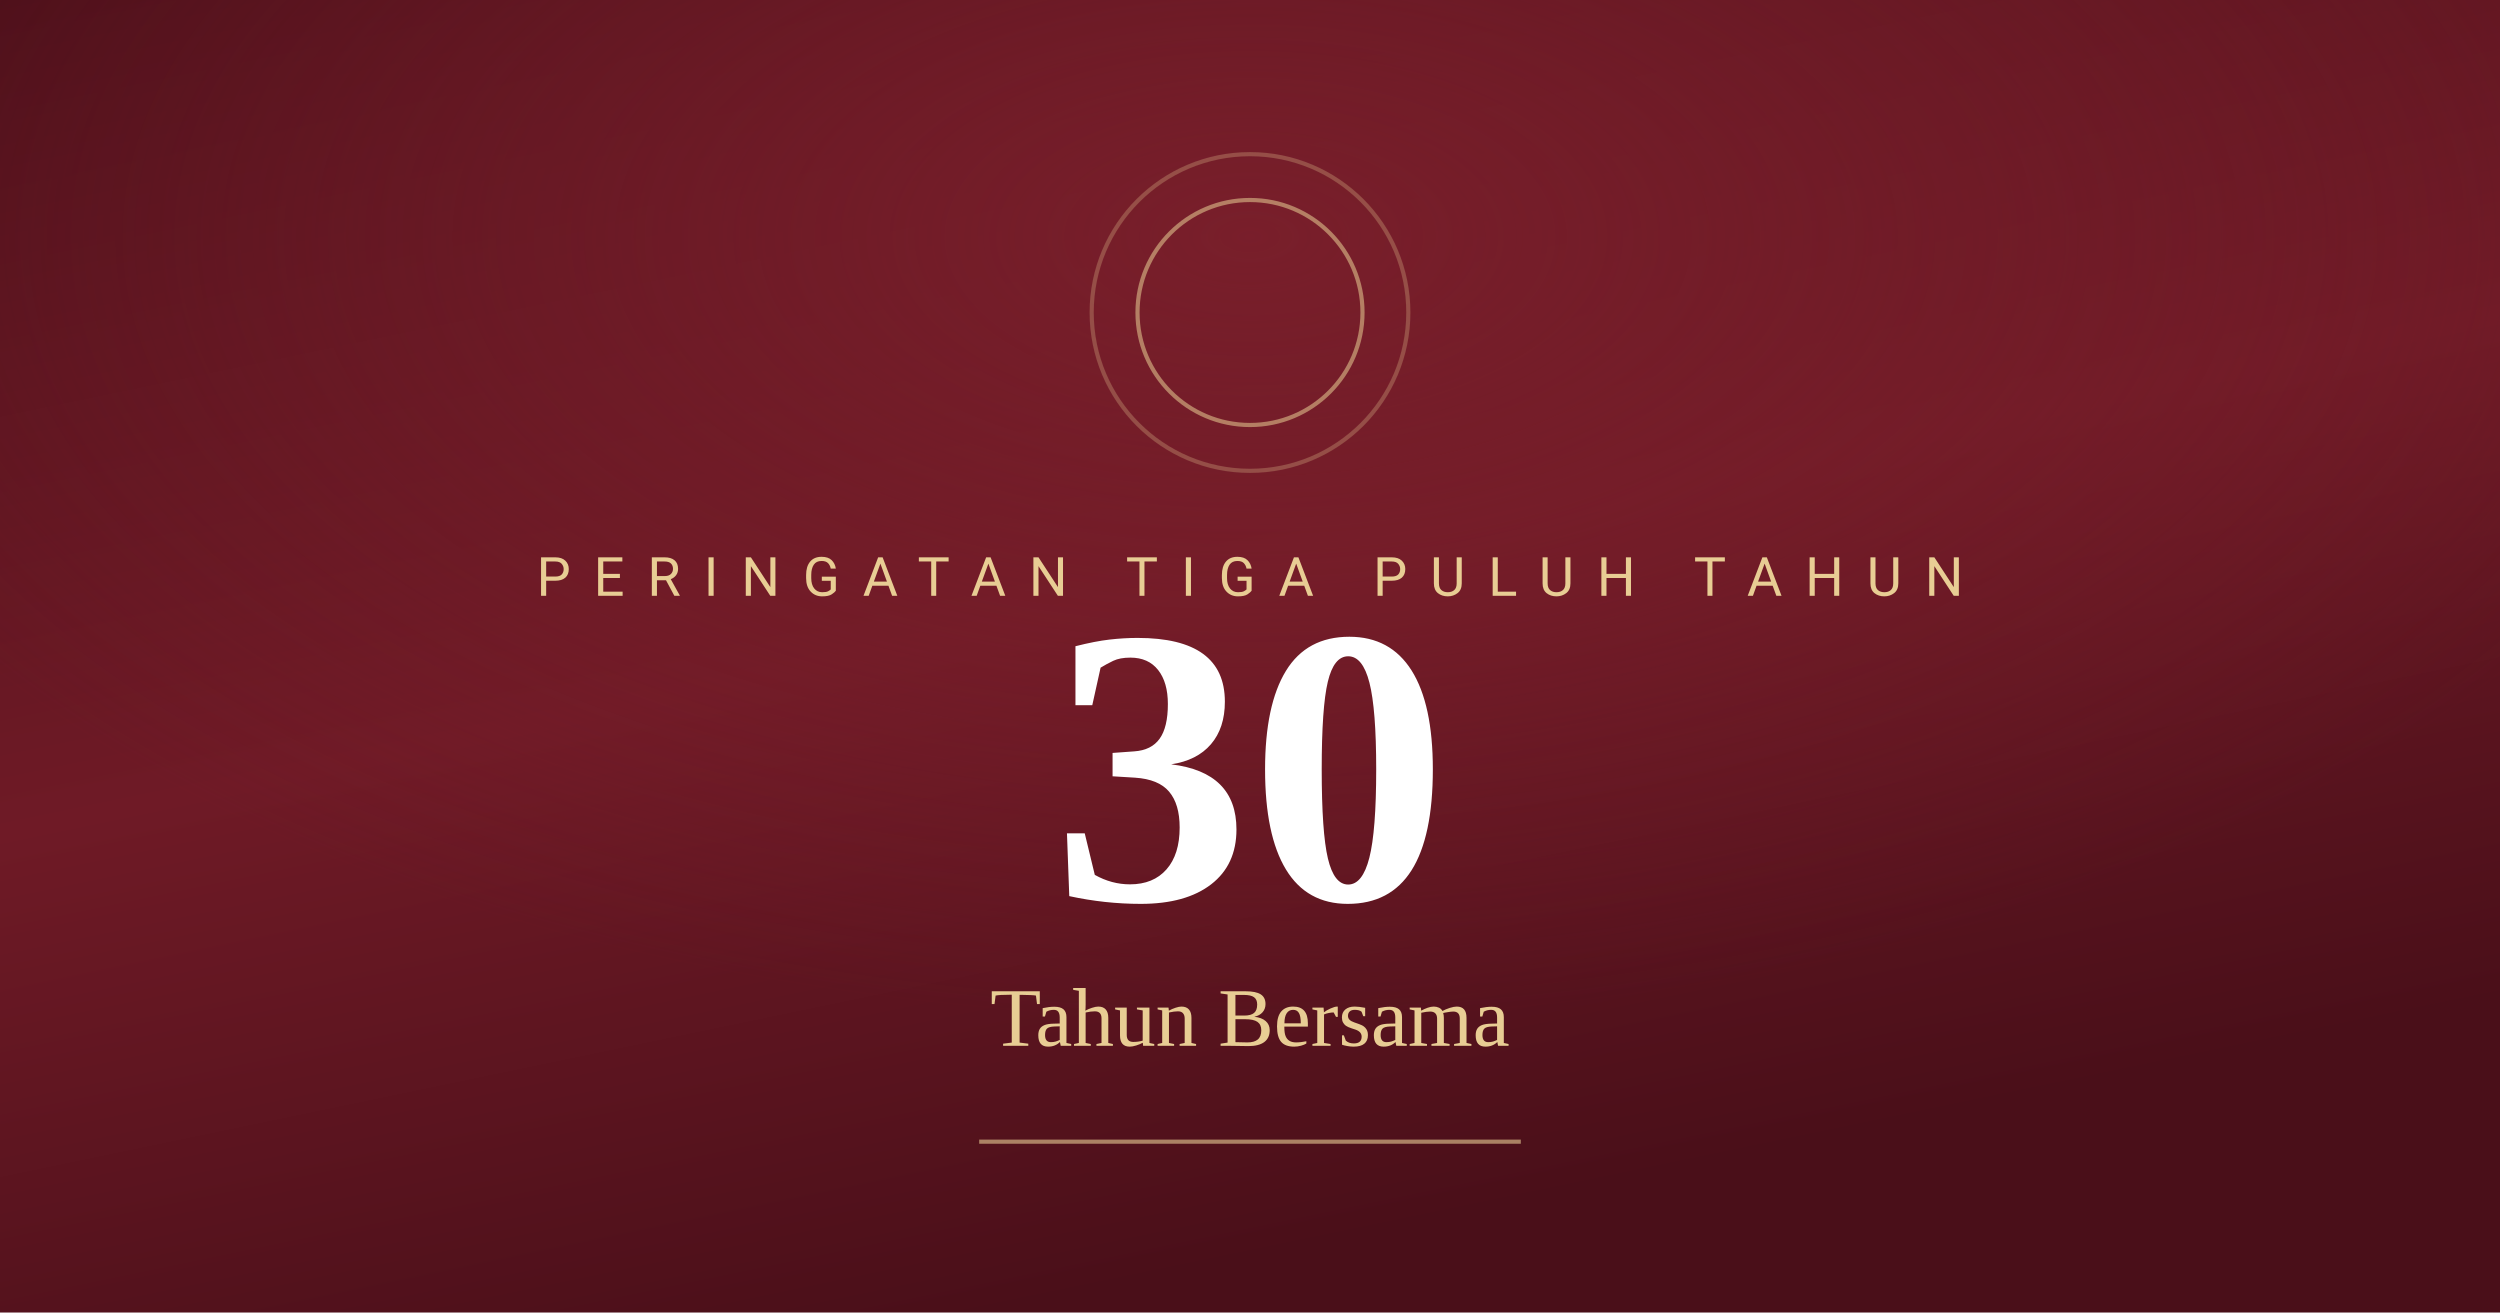
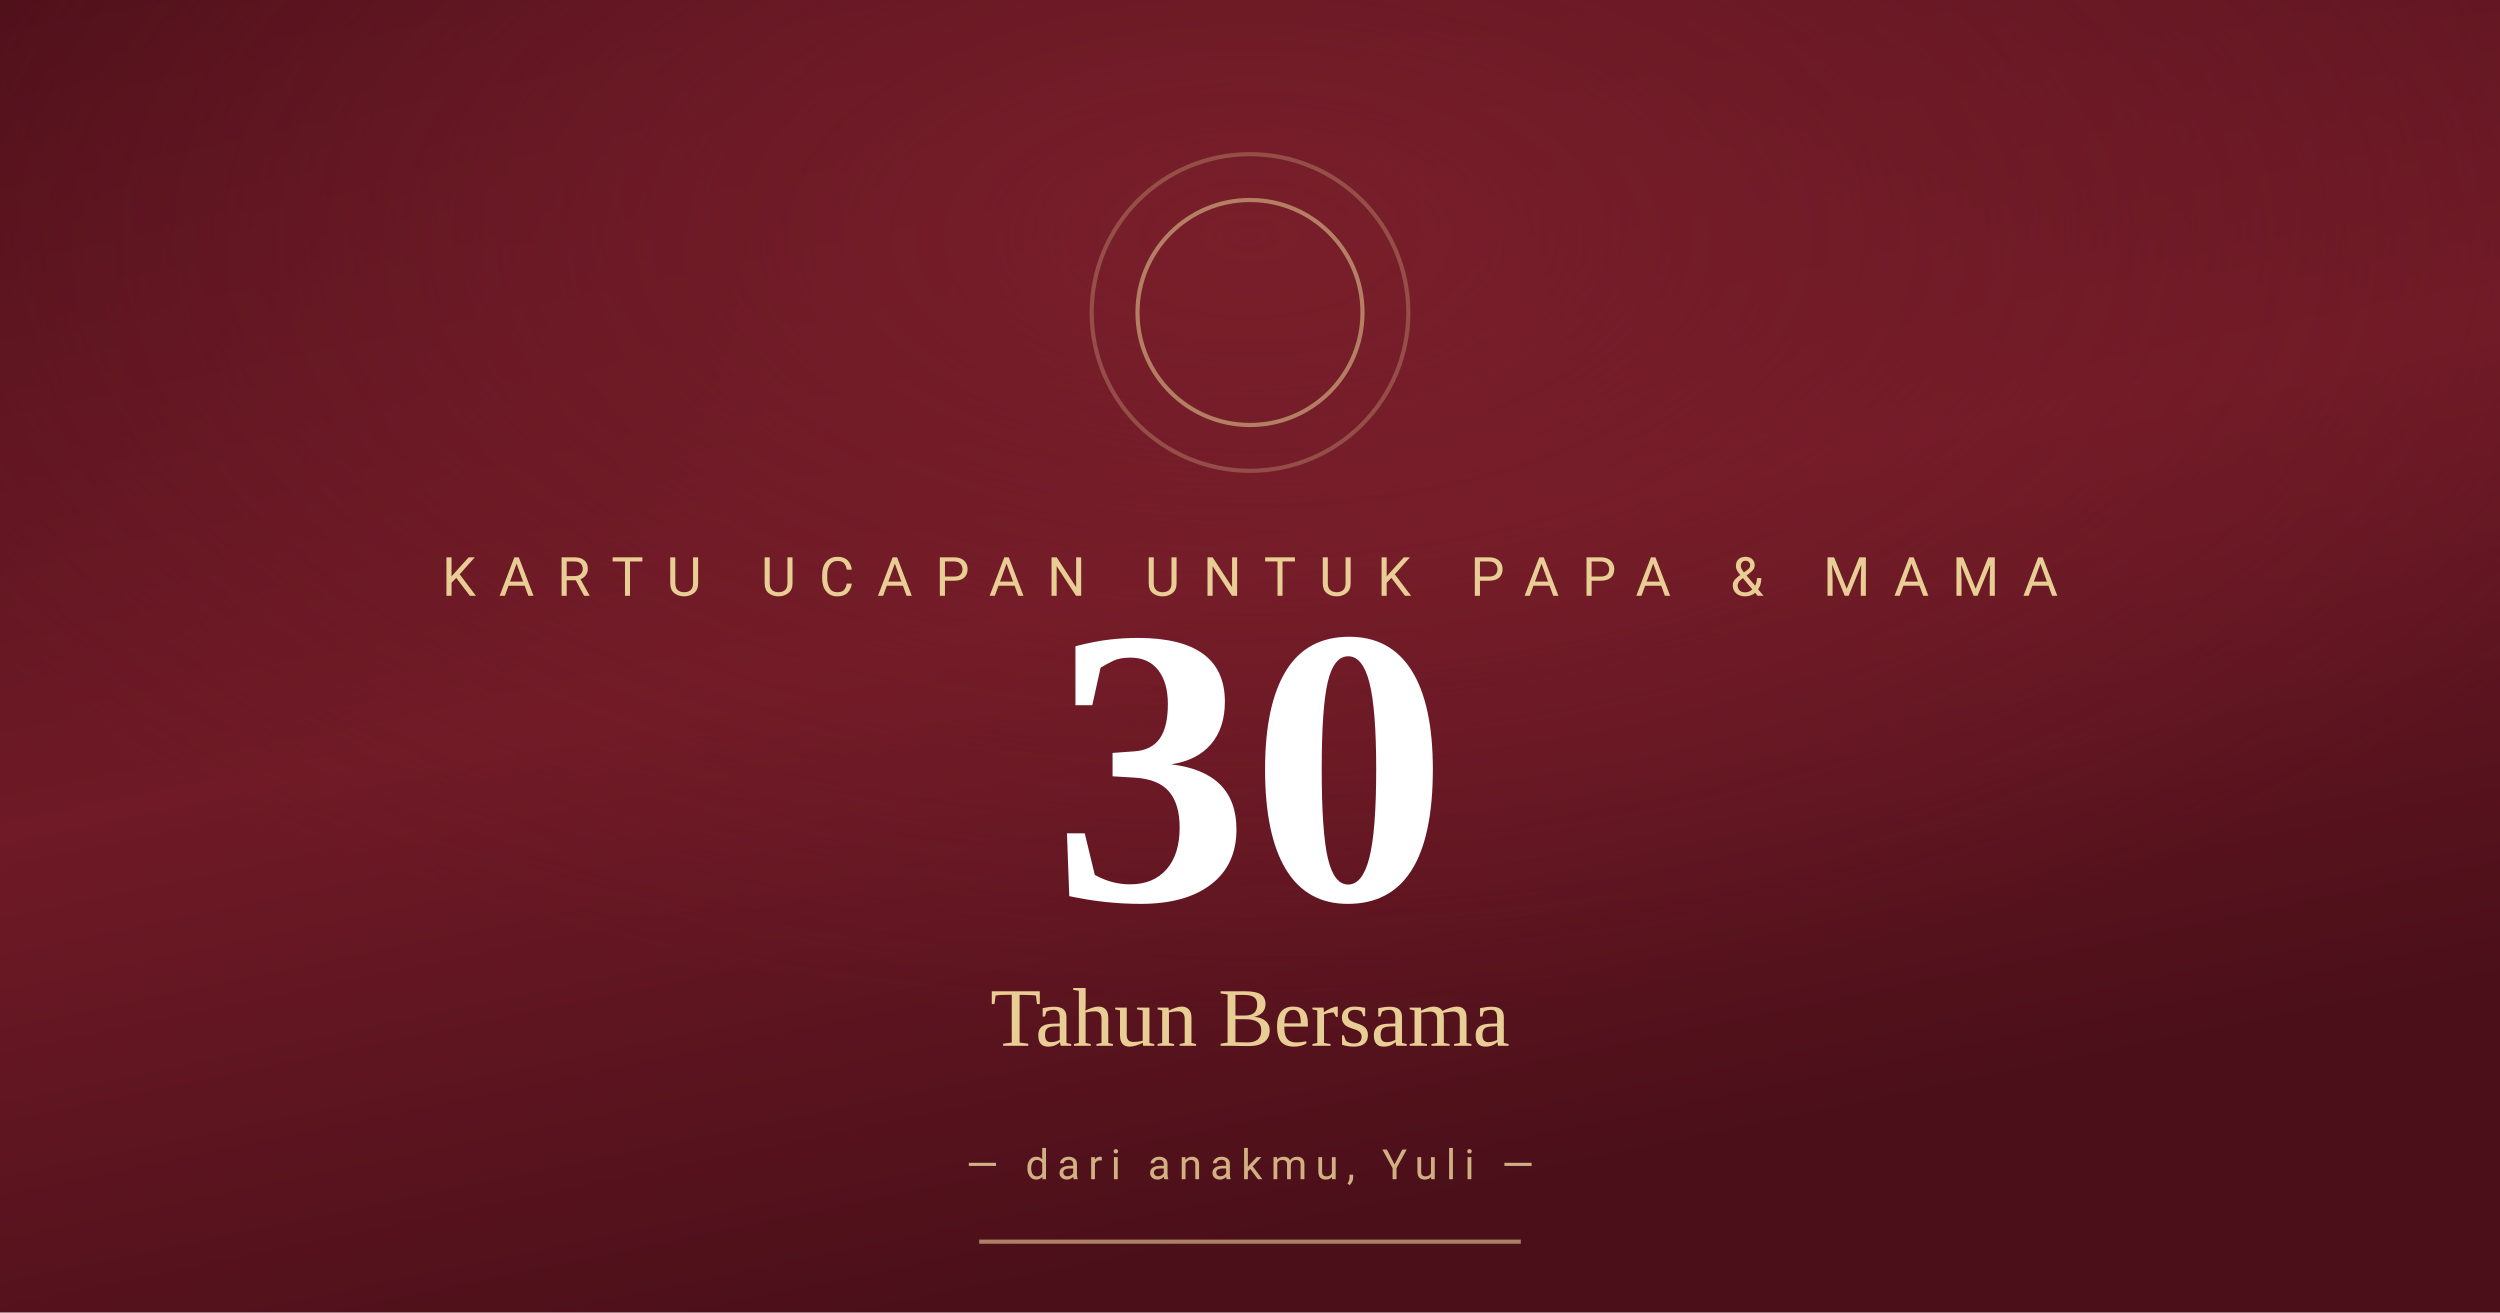
- <svg xmlns="http://www.w3.org/2000/svg" viewBox="0 0 1200 630" width="1200" height="630" role="img" aria-label="Kartu berbagi: tiga puluh tahun pernikahan">
+ <svg xmlns="http://www.w3.org/2000/svg" viewBox="0 0 1200 630" width="1200" height="630" role="img" aria-label="Kartu ucapan: tiga puluh tahun pernikahan Papa dan Mama">
  <defs>
    <linearGradient id="bg" x1="0" y1="0" x2="0.4" y2="1">
      <stop offset="0%" stop-color="#4a0f19" />
      <stop offset="55%" stop-color="#6f1a26" />
      <stop offset="100%" stop-color="#4a0f19" />
    </linearGradient>
    <radialGradient id="glow" cx="0.5" cy="0.18" r="0.6">
      <stop offset="0%" stop-color="#7a1f2b" stop-opacity="0.95" />
      <stop offset="100%" stop-color="#7a1f2b" stop-opacity="0" />
    </radialGradient>
  </defs>
  <rect width="1200" height="630" fill="url(#bg)" />
  <rect width="1200" height="630" fill="url(#glow)" />
  <g fill="none" stroke="#e8cd94" stroke-width="2" opacity="0.55">
    <circle cx="600" cy="150" r="54" />
    <circle cx="600" cy="150" r="76" opacity="0.5" />
  </g>
-   <text x="600" y="286" text-anchor="middle" fill="#e8cd94" font-family="system-ui, 'Segoe UI', Roboto, sans-serif" font-size="26" letter-spacing="11">PERINGATAN TIGA PULUH TAHUN</text>
+   <text x="600" y="286" text-anchor="middle" fill="#e8cd94" font-family="system-ui, 'Segoe UI', Roboto, sans-serif" font-size="26" letter-spacing="11">KARTU UCAPAN UNTUK PAPA &amp; MAMA</text>
  <text x="600" y="432" text-anchor="middle" fill="#ffffff" font-family="Georgia, 'Times New Roman', serif" font-size="190" font-weight="700">30</text>
  <text x="600" y="502" text-anchor="middle" fill="#e8cd94" font-family="Georgia, 'Times New Roman', serif" font-size="40">Tahun Bersama</text>
-   <path d="M470 548 h260" stroke="#e8cd94" stroke-width="2" opacity="0.6" />
+   <text x="600" y="566" text-anchor="middle" fill="#e8cd94" opacity="0.85" font-family="system-ui, 'Segoe UI', Roboto, sans-serif" font-size="20" letter-spacing="4">— dari anakmu, Yuli —</text>
+   <path d="M470 596 h260" stroke="#e8cd94" stroke-width="2" opacity="0.6" />
</svg>
